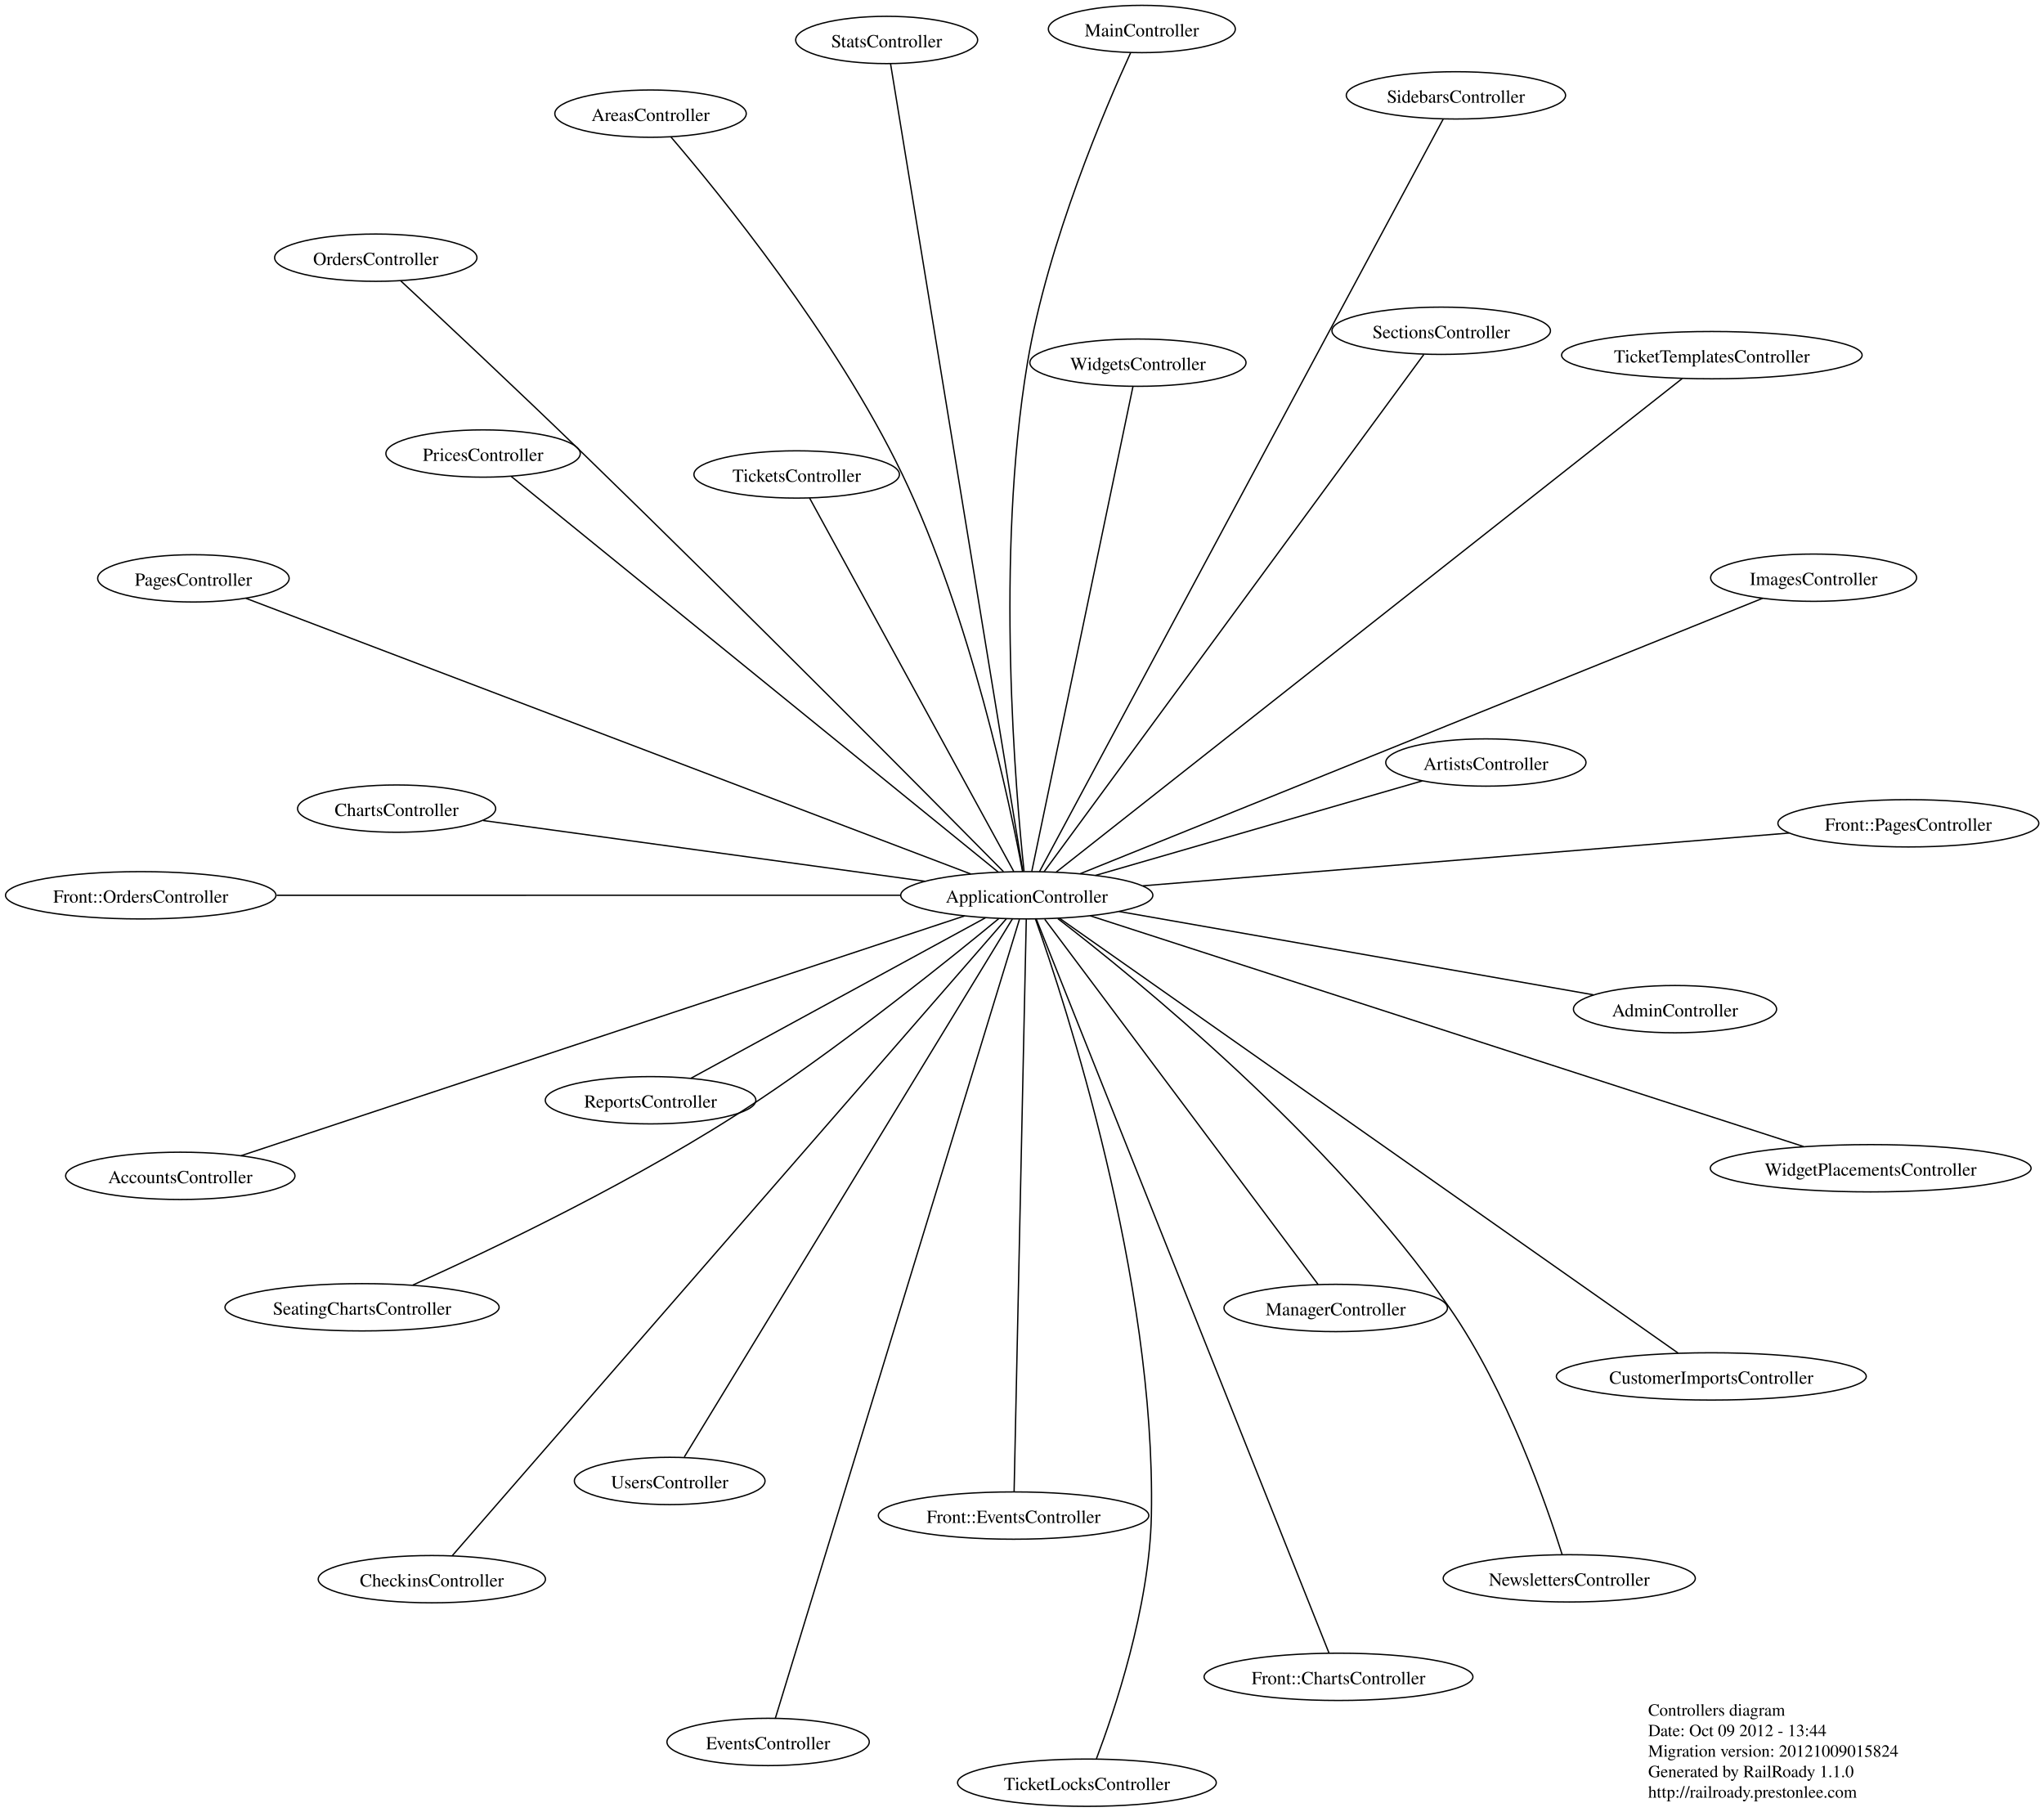
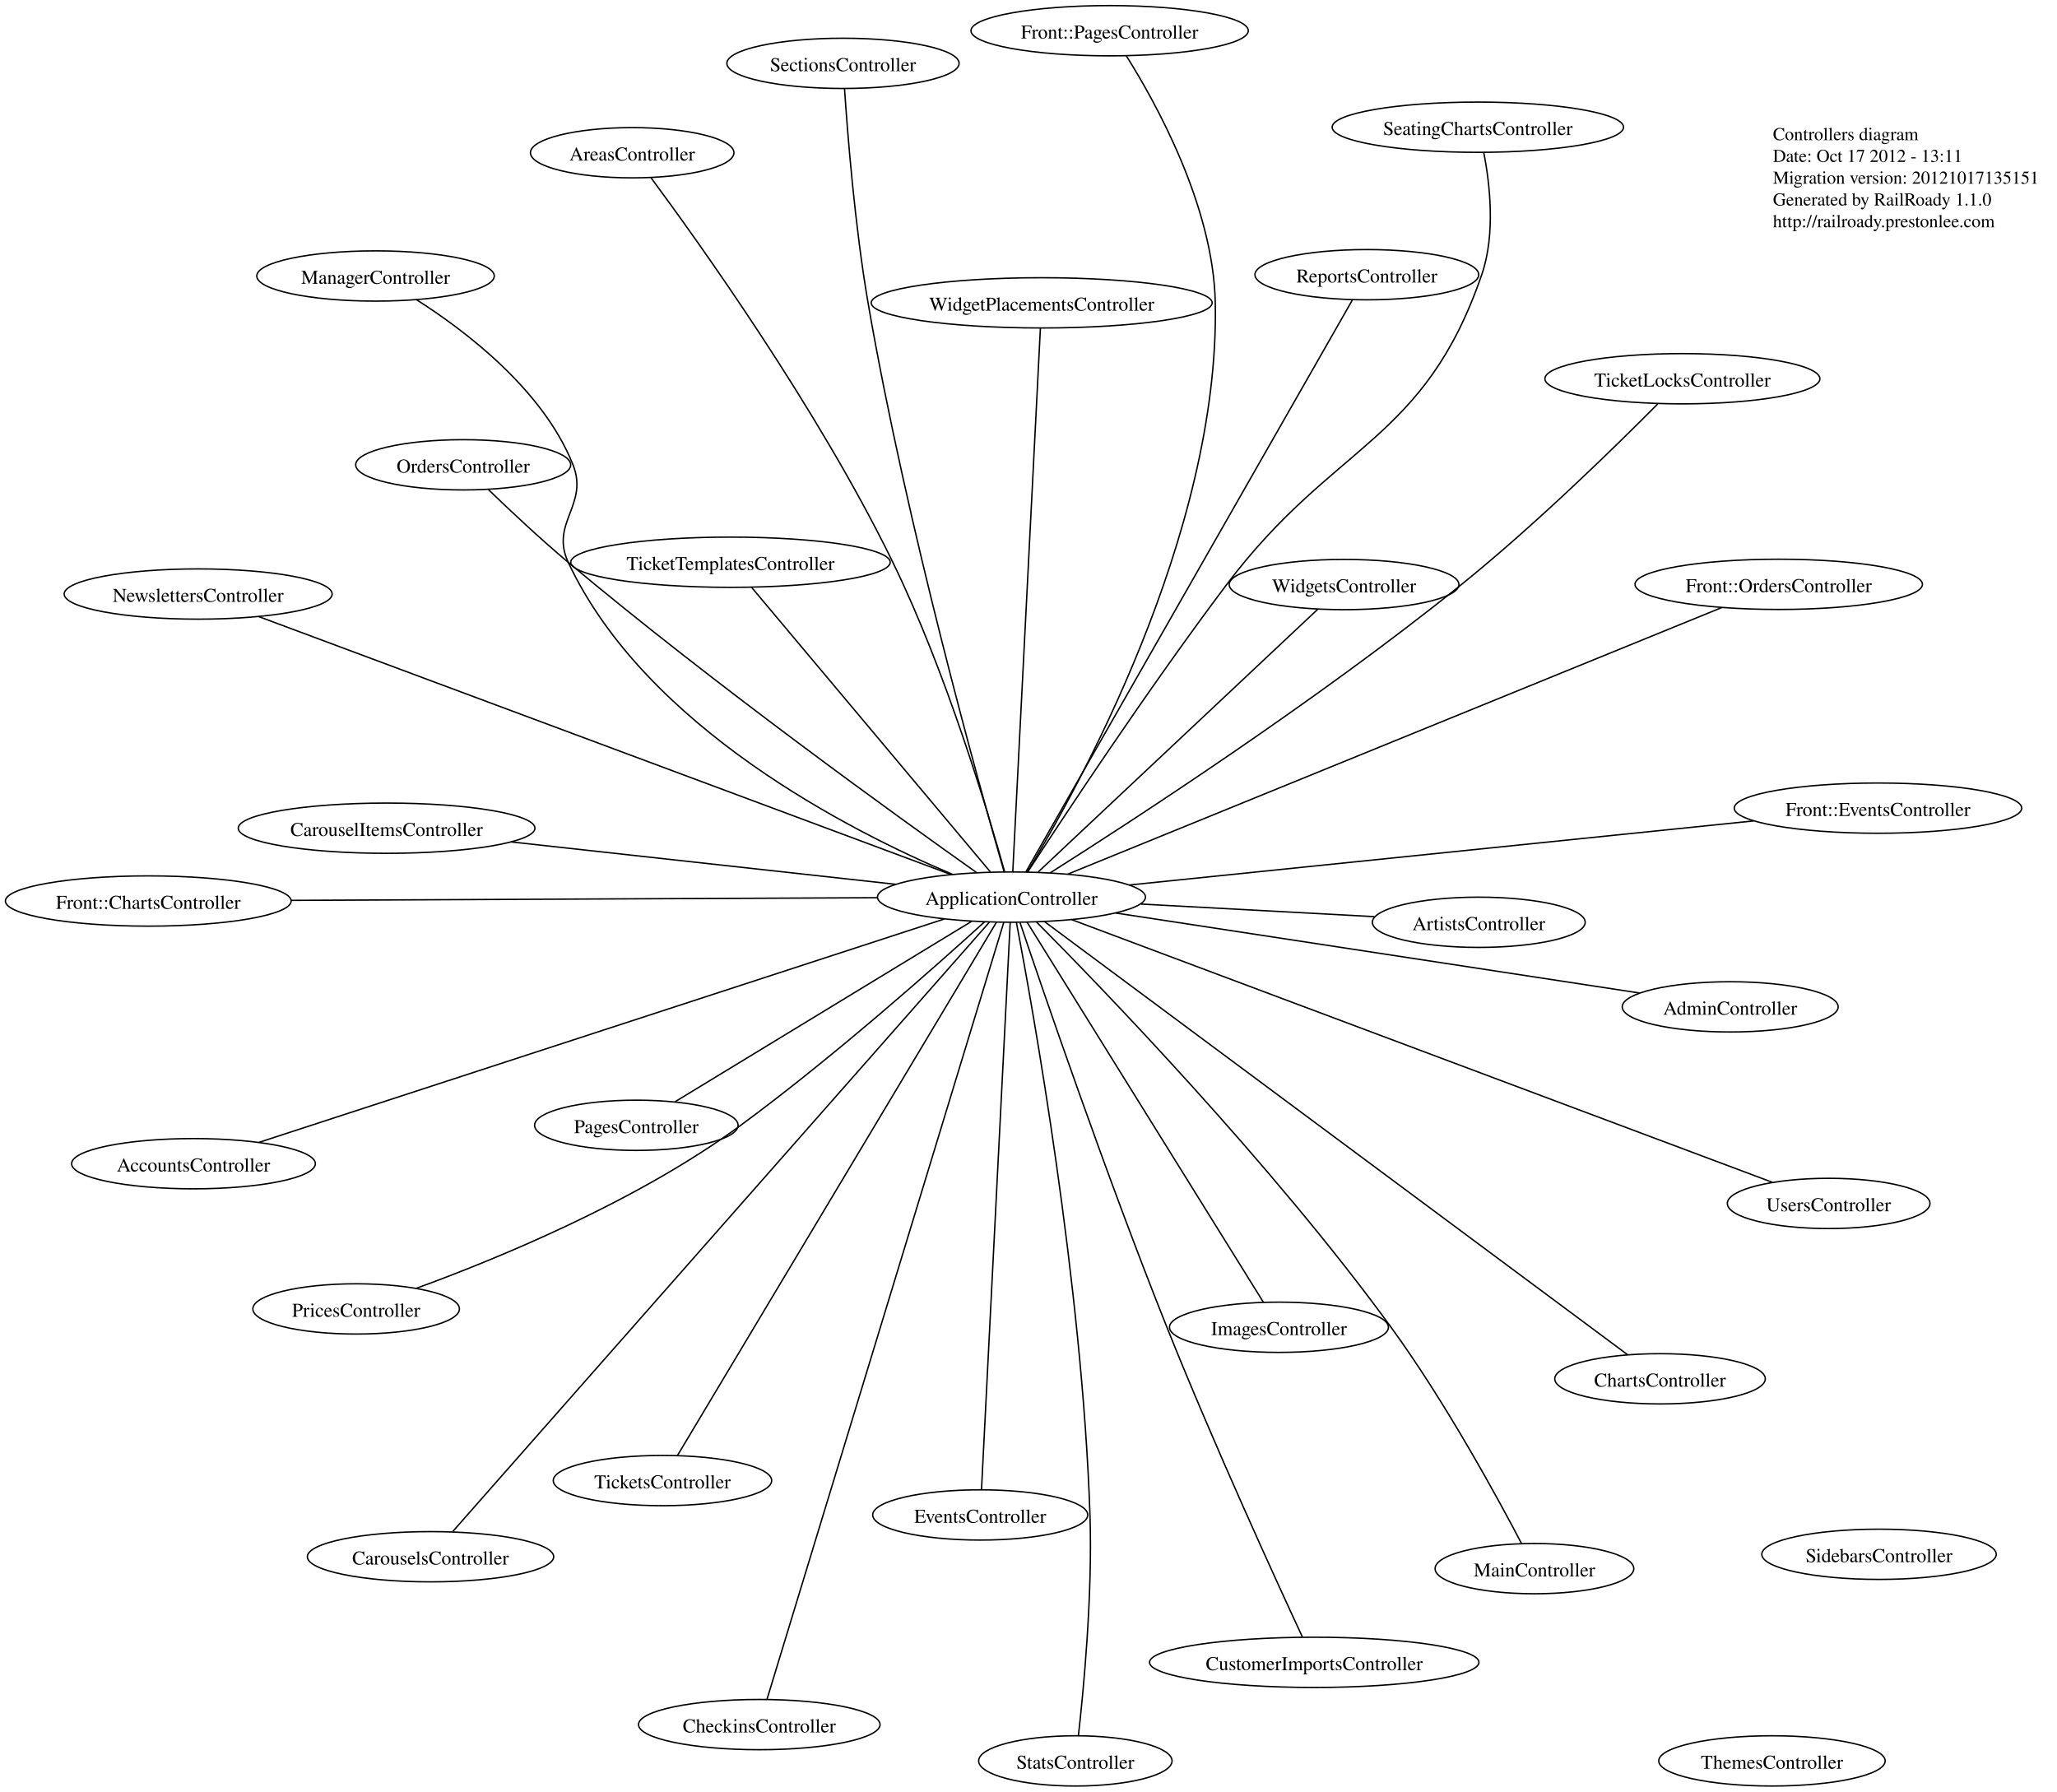
- <svg xmlns="http://www.w3.org/2000/svg" width="1556pt" height="1379pt" viewBox="0.00 0.00 1556.20 1379.03">
-   <g id="graph1" class="graph" transform="scale(1 1) rotate(0) translate(4 1375.03)">
-     <polygon fill="white" stroke="white" points="-4,5 -4,-1375.03 1553.2,-1375.03 1553.2,5 -4,5" />
+ <svg xmlns="http://www.w3.org/2000/svg" width="1473pt" height="1283pt" viewBox="0.00 0.00 1473.26 1283.39">
+   <g id="graph1" class="graph" transform="scale(1 1) rotate(0) translate(4 1279.39)">
+     <polygon fill="white" stroke="white" points="-4,5 -4,-1279.39 1470.26,-1279.39 1470.26,5 -4,5" />
    <g id="node1" class="node">
-       <text text-anchor="start" x="1250.85" y="-69" font-family="Times,serif" font-size="13.00">Controllers diagram</text>
-       <text text-anchor="start" x="1250.85" y="-53.4" font-family="Times,serif" font-size="13.00">Date: Oct 09 2012 - 13:44</text>
-       <text text-anchor="start" x="1250.85" y="-37.8" font-family="Times,serif" font-size="13.00">Migration version: 20121009015824</text>
-       <text text-anchor="start" x="1250.85" y="-22.2" font-family="Times,serif" font-size="13.00">Generated by RailRoady 1.1.0</text>
-       <text text-anchor="start" x="1250.85" y="-6.6" font-family="Times,serif" font-size="13.00">http://railroady.prestonlee.com</text>
+       <text text-anchor="start" x="1265.88" y="-1179" font-family="Times,serif" font-size="13.00">Controllers diagram</text>
+       <text text-anchor="start" x="1265.88" y="-1163.4" font-family="Times,serif" font-size="13.00">Date: Oct 17 2012 - 13:11</text>
+       <text text-anchor="start" x="1265.88" y="-1147.8" font-family="Times,serif" font-size="13.00">Migration version: 20121017135151</text>
+       <text text-anchor="start" x="1265.88" y="-1132.2" font-family="Times,serif" font-size="13.00">Generated by RailRoady 1.1.0</text>
+       <text text-anchor="start" x="1265.88" y="-1116.6" font-family="Times,serif" font-size="13.00">http://railroady.prestonlee.com</text>
    </g>
    <g id="node2" class="node">
-       <ellipse fill="none" stroke="black" cx="133.272" cy="-479.974" rx="87.305" ry="18" />
-       <text text-anchor="middle" x="133.272" y="-474.374" font-family="Times,serif" font-size="14.00">AccountsController</text>
+       <ellipse fill="none" stroke="black" cx="134.5" cy="-445.795" rx="87.305" ry="18" />
+       <text text-anchor="middle" x="134.5" y="-440.195" font-family="Times,serif" font-size="14.00">AccountsController</text>
    </g>
    <g id="node3" class="node">
-       <ellipse fill="none" stroke="black" cx="1271.27" cy="-606.875" rx="77.333" ry="18" />
-       <text text-anchor="middle" x="1271.27" y="-601.275" font-family="Times,serif" font-size="14.00">AdminController</text>
+       <ellipse fill="none" stroke="black" cx="1235.26" cy="-558.142" rx="77.333" ry="18" />
+       <text text-anchor="middle" x="1235.26" y="-552.542" font-family="Times,serif" font-size="14.00">AdminController</text>
    </g>
    <g id="node4" class="node">
-       <ellipse fill="none" stroke="black" cx="777.746" cy="-693.557" rx="95.984" ry="18" />
-       <text text-anchor="middle" x="777.746" y="-687.957" font-family="Times,serif" font-size="14.00">ApplicationController</text>
+       <ellipse fill="none" stroke="black" cx="720.442" cy="-636.777" rx="95.984" ry="18" />
+       <text text-anchor="middle" x="720.442" y="-631.177" font-family="Times,serif" font-size="14.00">ApplicationController</text>
    </g>
    <g id="edge2" class="edge">
-       <path fill="none" stroke="black" d="M730.356,-677.852C610.737,-638.209 297.709,-534.47 179.43,-495.271" />
+       <path fill="none" stroke="black" d="M672.492,-621.148C562.071,-585.157 290.944,-496.786 181.475,-461.106" />
    </g>
    <g id="edge4" class="edge">
-       <path fill="none" stroke="black" d="M847.931,-681.23C944.532,-664.263 1116.95,-633.98 1209.12,-617.791" />
+       <path fill="none" stroke="black" d="M795.026,-625.385C896.042,-609.955 1074.7,-582.667 1170.41,-568.046" />
    </g>
    <g id="node5" class="node">
-       <ellipse fill="none" stroke="black" cx="491.289" cy="-1288.6" rx="72.877" ry="18" />
-       <text text-anchor="middle" x="491.289" y="-1283" font-family="Times,serif" font-size="14.00">AreasController</text>
+       <ellipse fill="none" stroke="black" cx="448.749" cy="-1169.98" rx="72.877" ry="18" />
+       <text text-anchor="middle" x="448.749" y="-1164.38" font-family="Times,serif" font-size="14.00">AreasController</text>
    </g>
    <g id="edge6" class="edge">
-       <path fill="none" stroke="black" d="M774.517,-711.66C765.156,-761.679 735.289,-905.254 682.968,-1013.99 632.17,-1119.56 542.586,-1229.07 506.745,-1270.92" />
+       <path fill="none" stroke="black" d="M715.574,-654.795C704.248,-695.519 674.121,-797.291 635.372,-876.751 581.546,-987.126 495.368,-1107.31 462.285,-1151.97" />
    </g>
    <g id="node6" class="node">
-       <ellipse fill="none" stroke="black" cx="1127.27" cy="-794.629" rx="76.228" ry="18" />
-       <text text-anchor="middle" x="1127.27" y="-789.029" font-family="Times,serif" font-size="14.00">ArtistsController</text>
+       <ellipse fill="none" stroke="black" cx="1055.18" cy="-618.729" rx="76.228" ry="18" />
+       <text text-anchor="middle" x="1055.18" y="-613.129" font-family="Times,serif" font-size="14.00">ArtistsController</text>
    </g>
    <g id="edge8" class="edge">
-       <path fill="none" stroke="black" d="M830.073,-708.689C897.393,-728.156 1013.42,-761.709 1078.81,-780.617" />
+       <path fill="none" stroke="black" d="M813.24,-631.774C865.964,-628.931 931.098,-625.419 980.497,-622.756" />
    </g>
    <g id="node7" class="node">
-       <ellipse fill="none" stroke="black" cx="297.966" cy="-759.529" rx="75.414" ry="18" />
-       <text text-anchor="middle" x="297.966" y="-753.929" font-family="Times,serif" font-size="14.00">ChartsController</text>
+       <ellipse fill="none" stroke="black" cx="272.837" cy="-686.13" rx="106.268" ry="18" />
+       <text text-anchor="middle" x="272.837" y="-680.53" font-family="Times,serif" font-size="14.00">CarouselItemsController</text>
    </g>
    <g id="edge10" class="edge">
-       <path fill="none" stroke="black" d="M700.128,-704.23C606.773,-717.067 451.697,-738.39 363.891,-750.464" />
+       <path fill="none" stroke="black" d="M637.562,-645.915C559.347,-654.539 442.419,-667.432 362.161,-676.281" />
    </g>
    <g id="node8" class="node">
-       <ellipse fill="none" stroke="black" cx="324.78" cy="-172.933" rx="86.505" ry="18" />
-       <text text-anchor="middle" x="324.78" y="-167.333" font-family="Times,serif" font-size="14.00">CheckinsController</text>
+       <ellipse fill="none" stroke="black" cx="304.296" cy="-164.25" rx="88.224" ry="18" />
+       <text text-anchor="middle" x="304.296" y="-158.65" font-family="Times,serif" font-size="14.00">CarouselsController</text>
    </g>
    <g id="edge12" class="edge">
-       <path fill="none" stroke="black" d="M762.154,-675.636C692.46,-595.533 409.866,-270.729 340.307,-190.779" />
+       <path fill="none" stroke="black" d="M704.637,-618.83C638.719,-543.981 386.065,-257.097 320.117,-182.214" />
    </g>
    <g id="node9" class="node">
-       <ellipse fill="none" stroke="black" cx="1298.9" cy="-327.286" rx="117.986" ry="18" />
-       <text text-anchor="middle" x="1298.9" y="-321.686" font-family="Times,serif" font-size="14.00">CustomerImportsController</text>
+       <ellipse fill="none" stroke="black" cx="1185" cy="-291.704" rx="75.414" ry="18" />
+       <text text-anchor="middle" x="1185" y="-286.104" font-family="Times,serif" font-size="14.00">ChartsController</text>
    </g>
    <g id="edge14" class="edge">
-       <path fill="none" stroke="black" d="M802.531,-676.138C890.222,-614.508 1185.25,-407.16 1273.66,-345.027" />
+       <path fill="none" stroke="black" d="M744.118,-619.19C823.901,-559.927 1082.35,-367.952 1161.65,-309.05" />
    </g>
    <g id="node10" class="node">
-       <ellipse fill="none" stroke="black" cx="580.798" cy="-49.017" rx="77.02" ry="18" />
-       <text text-anchor="middle" x="580.798" y="-43.417" font-family="Times,serif" font-size="14.00">EventsController</text>
+       <ellipse fill="none" stroke="black" cx="539.791" cy="-44.01" rx="86.505" ry="18" />
+       <text text-anchor="middle" x="539.791" y="-38.41" font-family="Times,serif" font-size="14.00">CheckinsController</text>
    </g>
    <g id="edge16" class="edge">
-       <path fill="none" stroke="black" d="M772.169,-675.306C743.686,-582.092 614.695,-159.947 586.327,-67.109" />
+       <path fill="none" stroke="black" d="M714.937,-618.713C688.209,-531.012 572.171,-150.258 545.342,-62.224" />
    </g>
    <g id="node11" class="node">
-       <ellipse fill="none" stroke="black" cx="1015.07" cy="-98.587" rx="102.353" ry="18" />
-       <text text-anchor="middle" x="1015.07" y="-92.987" font-family="Times,serif" font-size="14.00">Front::ChartsController</text>
+       <ellipse fill="none" stroke="black" cx="937.315" cy="-88.6" rx="117.986" ry="18" />
+       <text text-anchor="middle" x="937.315" y="-83" font-family="Times,serif" font-size="14.00">CustomerImportsController</text>
    </g>
    <g id="edge18" class="edge">
-       <path fill="none" stroke="black" d="M784.978,-675.426C820.129,-587.302 972.868,-204.384 1007.89,-116.576" />
+       <path fill="none" stroke="black" d="M726.547,-618.548C742.696,-570.636 788.288,-437.352 831.822,-328.512 865.365,-244.654 910.316,-146.599 928.817,-106.781" />
    </g>
    <g id="node12" class="node">
-       <ellipse fill="none" stroke="black" cx="767.698" cy="-221.359" rx="102.959" ry="18" />
-       <text text-anchor="middle" x="767.698" y="-215.759" font-family="Times,serif" font-size="14.00">Front::EventsController</text>
+       <ellipse fill="none" stroke="black" cx="698.048" cy="-194.188" rx="77.02" ry="18" />
+       <text text-anchor="middle" x="698.048" y="-188.588" font-family="Times,serif" font-size="14.00">EventsController</text>
    </g>
    <g id="edge20" class="edge">
-       <path fill="none" stroke="black" d="M777.358,-675.336C775.759,-600.167 769.682,-314.594 768.085,-239.527" />
+       <path fill="none" stroke="black" d="M719.523,-618.602C715.893,-546.867 702.584,-283.84 698.963,-212.271" />
    </g>
    <g id="node13" class="node">
-       <ellipse fill="none" stroke="black" cx="103.15" cy="-693.55" rx="102.952" ry="18" />
-       <text text-anchor="middle" x="103.15" y="-687.95" font-family="Times,serif" font-size="14.00">Front::OrdersController</text>
+       <ellipse fill="none" stroke="black" cx="102.118" cy="-633.961" rx="102.353" ry="18" />
+       <text text-anchor="middle" x="102.118" y="-628.361" font-family="Times,serif" font-size="14.00">Front::ChartsController</text>
    </g>
    <g id="edge22" class="edge">
-       <path fill="none" stroke="black" d="M681.451,-693.556C555.585,-693.555 335.995,-693.552 206.66,-693.551" />
+       <path fill="none" stroke="black" d="M624.168,-636.338C510.119,-635.819 320.931,-634.957 204.341,-634.426" />
    </g>
    <g id="node14" class="node">
-       <ellipse fill="none" stroke="black" cx="1448.93" cy="-748.352" rx="99.328" ry="18" />
-       <text text-anchor="middle" x="1448.93" y="-742.752" font-family="Times,serif" font-size="14.00">Front::PagesController</text>
+       <ellipse fill="none" stroke="black" cx="1341.12" cy="-700.493" rx="102.959" ry="18" />
+       <text text-anchor="middle" x="1341.12" y="-694.893" font-family="Times,serif" font-size="14.00">Front::EventsController</text>
    </g>
    <g id="edge24" class="edge">
-       <path fill="none" stroke="black" d="M866.181,-700.777C993.973,-711.21 1229.06,-730.402 1358.15,-740.941" />
+       <path fill="none" stroke="black" d="M804.795,-645.436C921.798,-657.447 1132.4,-679.067 1251.92,-691.337" />
    </g>
    <g id="node15" class="node">
-       <ellipse fill="none" stroke="black" cx="1376.8" cy="-935.323" rx="78.424" ry="18" />
-       <text text-anchor="middle" x="1376.8" y="-929.723" font-family="Times,serif" font-size="14.00">ImagesController</text>
+       <ellipse fill="none" stroke="black" cx="1270.02" cy="-860.813" rx="102.952" ry="18" />
+       <text text-anchor="middle" x="1270.02" y="-855.213" font-family="Times,serif" font-size="14.00">Front::OrdersController</text>
    </g>
    <g id="edge26" class="edge">
-       <path fill="none" stroke="black" d="M818.45,-709.985C928.397,-754.356 1230.3,-876.197 1338,-919.662" />
+       <path fill="none" stroke="black" d="M760.854,-653.251C862.365,-694.631 1127.21,-802.594 1229.18,-844.163" />
    </g>
    <g id="node16" class="node">
-       <ellipse fill="none" stroke="black" cx="865.343" cy="-1353.03" rx="71.171" ry="18" />
-       <text text-anchor="middle" x="865.343" y="-1347.43" font-family="Times,serif" font-size="14.00">MainController</text>
+       <ellipse fill="none" stroke="black" cx="790.751" cy="-1257.39" rx="99.328" ry="18" />
+       <text text-anchor="middle" x="790.751" y="-1251.79" font-family="Times,serif" font-size="14.00">Front::PagesController</text>
    </g>
    <g id="edge28" class="edge">
-       <path fill="none" stroke="black" d="M775.648,-711.912C769.52,-769.472 753.584,-951.372 778.242,-1098.84 793.628,-1190.87 838.135,-1294.25 856.871,-1335.08" />
+       <path fill="none" stroke="black" d="M731.699,-654.697C766.491,-711.906 869.778,-896.181 866.424,-1062.61 865.027,-1131.89 823.591,-1206.22 802.639,-1239.49" />
    </g>
    <g id="node17" class="node">
-       <ellipse fill="none" stroke="black" cx="1012.95" cy="-379.386" rx="85.072" ry="18" />
-       <text text-anchor="middle" x="1012.95" y="-373.786" font-family="Times,serif" font-size="14.00">ManagerController</text>
+       <ellipse fill="none" stroke="black" cx="912.037" cy="-328.624" rx="78.424" ry="18" />
+       <text text-anchor="middle" x="912.037" y="-323.024" font-family="Times,serif" font-size="14.00">ImagesController</text>
    </g>
    <g id="edge30" class="edge">
-       <path fill="none" stroke="black" d="M791.408,-675.308C833.076,-619.65 958.215,-452.494 999.54,-397.294" />
+       <path fill="none" stroke="black" d="M731.571,-618.877C765.434,-564.414 866.974,-401.102 900.877,-346.573" />
    </g>
    <g id="node18" class="node">
-       <ellipse fill="none" stroke="black" cx="1190.76" cy="-173.56" rx="95.977" ry="18" />
-       <text text-anchor="middle" x="1190.76" y="-167.96" font-family="Times,serif" font-size="14.00">NewslettersController</text>
+       <ellipse fill="none" stroke="black" cx="1095.04" cy="-155.725" rx="71.171" ry="18" />
+       <text text-anchor="middle" x="1095.04" y="-150.125" font-family="Times,serif" font-size="14.00">MainController</text>
    </g>
    <g id="edge32" class="edge">
-       <path fill="none" stroke="black" d="M801.364,-675.812C859.037,-631.469 1008.94,-509.976 1099.59,-379.502 1143.43,-316.404 1173.69,-228.835 1185.38,-191.537" />
+       <path fill="none" stroke="black" d="M738.257,-619.042C783.655,-573.355 906.168,-446.918 992.252,-328.736 1031.34,-275.08 1069.02,-205.768 1085.86,-173.595" />
    </g>
    <g id="node19" class="node">
-       <ellipse fill="none" stroke="black" cx="282.104" cy="-1178.94" rx="77.013" ry="18" />
-       <text text-anchor="middle" x="282.104" y="-1173.34" font-family="Times,serif" font-size="14.00">OrdersController</text>
+       <ellipse fill="none" stroke="black" cx="264.902" cy="-1081.69" rx="85.072" ry="18" />
+       <text text-anchor="middle" x="264.902" y="-1076.09" font-family="Times,serif" font-size="14.00">ManagerController</text>
    </g>
    <g id="edge34" class="edge">
-       <path fill="none" stroke="black" d="M759.953,-711.597C709.937,-762.236 563.659,-909.844 439.722,-1030.03 390.267,-1077.99 330.974,-1133.47 301.18,-1161.22" />
+       <path fill="none" stroke="black" d="M678.256,-653.038C605.385,-683.788 458.418,-758.187 402.958,-876.559 389.739,-904.774 417.861,-917.653 406.297,-946.585 384.748,-1000.5 328.899,-1042.67 294.188,-1064.73" />
    </g>
    <g id="node20" class="node">
-       <ellipse fill="none" stroke="black" cx="143.247" cy="-934.821" rx="72.891" ry="18" />
-       <text text-anchor="middle" x="143.247" y="-929.221" font-family="Times,serif" font-size="14.00">PagesController</text>
+       <ellipse fill="none" stroke="black" cx="137.85" cy="-853.867" rx="95.977" ry="18" />
+       <text text-anchor="middle" x="137.85" y="-848.267" font-family="Times,serif" font-size="14.00">NewslettersController</text>
    </g>
    <g id="edge36" class="edge">
-       <path fill="none" stroke="black" d="M735.129,-709.762C618.707,-754.03 296.445,-876.568 183.214,-919.623" />
+       <path fill="none" stroke="black" d="M677.129,-652.916C569.142,-693.156 288.922,-797.574 181.052,-837.769" />
    </g>
    <g id="node21" class="node">
-       <ellipse fill="none" stroke="black" cx="363.795" cy="-1029.85" rx="73.996" ry="18" />
-       <text text-anchor="middle" x="363.795" y="-1024.25" font-family="Times,serif" font-size="14.00">PricesController</text>
+       <ellipse fill="none" stroke="black" cx="327.691" cy="-946.428" rx="77.013" ry="18" />
+       <text text-anchor="middle" x="327.691" y="-940.828" font-family="Times,serif" font-size="14.00">OrdersController</text>
    </g>
    <g id="edge38" class="edge">
-       <path fill="none" stroke="black" d="M756.073,-711.164C684.54,-769.276 456.472,-954.556 385.253,-1012.41" />
+       <path fill="none" stroke="black" d="M695.491,-654.304C641.045,-692.832 508.042,-788.49 402.958,-876.559 382.734,-893.509 360.737,-914.213 345.777,-928.665" />
    </g>
    <g id="node22" class="node">
-       <ellipse fill="none" stroke="black" cx="491.307" cy="-537.521" rx="80.159" ry="18" />
-       <text text-anchor="middle" x="491.307" y="-531.921" font-family="Times,serif" font-size="14.00">ReportsController</text>
+       <ellipse fill="none" stroke="black" cx="451.727" cy="-473.306" rx="72.891" ry="18" />
+       <text text-anchor="middle" x="451.727" y="-467.706" font-family="Times,serif" font-size="14.00">PagesController</text>
    </g>
    <g id="edge40" class="edge">
-       <path fill="none" stroke="black" d="M746.272,-676.412C690.902,-646.249 576.752,-584.067 521.964,-554.221" />
+       <path fill="none" stroke="black" d="M691.939,-619.437C640.072,-587.884 530.886,-521.462 479.535,-490.223" />
    </g>
    <g id="node23" class="node">
-       <ellipse fill="none" stroke="black" cx="271.653" cy="-379.914" rx="104.364" ry="18" />
-       <text text-anchor="middle" x="271.653" y="-374.314" font-family="Times,serif" font-size="14.00">SeatingChartsController</text>
+       <ellipse fill="none" stroke="black" cx="251.012" cy="-341.77" rx="73.996" ry="18" />
+       <text text-anchor="middle" x="251.012" y="-336.17" font-family="Times,serif" font-size="14.00">PricesController</text>
    </g>
    <g id="edge42" class="edge">
-       <path fill="none" stroke="black" d="M756.38,-675.757C719.957,-645.752 643.042,-583.853 573.678,-537.566 484.134,-477.812 369.257,-423.338 310.326,-396.839" />
+       <path fill="none" stroke="black" d="M701.057,-618.94C666.937,-587.893 593.424,-522.536 526.586,-473.372 452.059,-418.553 351.092,-377.321 294.358,-356.624" />
    </g>
    <g id="node24" class="node">
-       <ellipse fill="none" stroke="black" cx="1093.26" cy="-1123.3" rx="83.181" ry="18" />
-       <text text-anchor="middle" x="1093.26" y="-1117.7" font-family="Times,serif" font-size="14.00">SectionsController</text>
+       <ellipse fill="none" stroke="black" cx="974.983" cy="-1082.62" rx="80.159" ry="18" />
+       <text text-anchor="middle" x="974.983" y="-1077.02" font-family="Times,serif" font-size="14.00">ReportsController</text>
    </g>
    <g id="edge44" class="edge">
-       <path fill="none" stroke="black" d="M790.901,-711.475C842.217,-781.369 1028.63,-1035.27 1080.05,-1105.3" />
+       <path fill="none" stroke="black" d="M730.736,-654.807C771.753,-726.651 923.315,-992.124 964.561,-1064.37" />
    </g>
    <g id="node25" class="node">
-       <ellipse fill="none" stroke="black" cx="1104.47" cy="-1302.51" rx="83.481" ry="18" />
-       <text text-anchor="middle" x="1104.47" y="-1296.91" font-family="Times,serif" font-size="14.00">SidebarsController</text>
+       <ellipse fill="none" stroke="black" cx="1054.5" cy="-1188.27" rx="104.364" ry="18" />
+       <text text-anchor="middle" x="1054.5" y="-1182.67" font-family="Times,serif" font-size="14.00">SeatingChartsController</text>
    </g>
    <g id="edge46" class="edge">
-       <path fill="none" stroke="black" d="M787.403,-711.569C819.055,-770.604 922.545,-963.614 1008.2,-1123.23 1039.86,-1182.22 1077.4,-1252.11 1094.77,-1284.44" />
+       <path fill="none" stroke="black" d="M732.122,-654.841C757.198,-693.373 818.471,-786.184 874.539,-860.602 951.494,-962.742 1015.82,-961.853 1057.35,-1082.81 1067.4,-1112.08 1062.94,-1148.67 1058.75,-1170.15" />
    </g>
    <g id="node26" class="node">
-       <ellipse fill="none" stroke="black" cx="671.058" cy="-1344.68" rx="69.266" ry="18" />
-       <text text-anchor="middle" x="671.058" y="-1339.08" font-family="Times,serif" font-size="14.00">StatsController</text>
+       <ellipse fill="none" stroke="black" cx="599.745" cy="-1234.01" rx="83.181" ry="18" />
+       <text text-anchor="middle" x="599.745" y="-1228.41" font-family="Times,serif" font-size="14.00">SectionsController</text>
    </g>
    <g id="edge48" class="edge">
-       <path fill="none" stroke="black" d="M774.781,-711.652C759.451,-805.208 689.303,-1233.32 674.008,-1326.67" />
+       <path fill="none" stroke="black" d="M715.167,-654.845C698.315,-713.242 645.276,-902.394 617.729,-1062.29 608.161,-1117.82 602.947,-1184.4 600.852,-1215.85" />
+     </g>
+     <g id="node28" class="node">
+       <ellipse fill="none" stroke="black" cx="766.193" cy="-18" rx="69.266" ry="18" />
+       <text text-anchor="middle" x="766.193" y="-12.4" font-family="Times,serif" font-size="14.00">StatsController</text>
+     </g>
+     <g id="edge50" class="edge">
+       <path fill="none" stroke="black" d="M723.956,-618.751C735.385,-558.771 771.089,-360.319 776.659,-194.317 778.603,-136.394 771.972,-67.895 768.368,-36.007" />
+     </g>
+     <g id="node30" class="node">
+       <ellipse fill="none" stroke="black" cx="1201.03" cy="-1008.09" rx="98.491" ry="18" />
+       <text text-anchor="middle" x="1201.03" y="-1002.49" font-family="Times,serif" font-size="14.00">TicketLocksController</text>
+     </g>
+     <g id="edge52" class="edge">
+       <path fill="none" stroke="black" d="M748.129,-654.101C805.099,-690.155 938.819,-776.894 1042.8,-860.725 1096.57,-904.078 1154.79,-961.241 1183.28,-989.967" />
+     </g>
+     <g id="node31" class="node">
+       <ellipse fill="none" stroke="black" cx="519.165" cy="-876.655" rx="114.412" ry="18" />
+       <text text-anchor="middle" x="519.165" y="-871.055" font-family="Times,serif" font-size="14.00">TicketTemplatesController</text>
+     </g>
+     <g id="edge54" class="edge">
+       <path fill="none" stroke="black" d="M705.314,-654.807C667.921,-699.37 571.482,-814.304 534.194,-858.743" />
+     </g>
+     <g id="node32" class="node">
+       <ellipse fill="none" stroke="black" cx="470.443" cy="-218.812" rx="78.23" ry="18" />
+       <text text-anchor="middle" x="470.443" y="-213.212" font-family="Times,serif" font-size="14.00">TicketsController</text>
+     </g>
+     <g id="edge56" class="edge">
+       <path fill="none" stroke="black" d="M709.7,-618.817C668.671,-550.223 522.105,-305.184 481.145,-236.704" />
+     </g>
+     <g id="node33" class="node">
+       <ellipse fill="none" stroke="black" cx="1305.79" cy="-417.333" rx="72.583" ry="18" />
+       <text text-anchor="middle" x="1305.79" y="-411.733" font-family="Times,serif" font-size="14.00">UsersController</text>
+     </g>
+     <g id="edge58" class="edge">
+       <path fill="none" stroke="black" d="M763.485,-620.641C872.658,-579.712 1159.21,-472.286 1265.42,-432.467" />
+     </g>
+     <g id="node34" class="node">
+       <ellipse fill="none" stroke="black" cx="742.076" cy="-1062.45" rx="122.129" ry="18" />
+       <text text-anchor="middle" x="742.076" y="-1056.85" font-family="Times,serif" font-size="14.00">WidgetPlacementsController</text>
+     </g>
+     <g id="edge60" class="edge">
+       <path fill="none" stroke="black" d="M721.358,-654.796C724.889,-724.265 737.596,-974.302 741.148,-1044.19" />
+     </g>
+     <g id="node35" class="node">
+       <ellipse fill="none" stroke="black" cx="958.669" cy="-860.664" rx="82.295" ry="18" />
+       <text text-anchor="middle" x="958.669" y="-855.064" font-family="Times,serif" font-size="14.00">WidgetsController</text>
+     </g>
+     <g id="edge62" class="edge">
+       <path fill="none" stroke="black" d="M739.535,-654.72C784.251,-696.745 895.338,-801.145 939.816,-842.946" />
    </g>
    <g id="node27" class="node">
-       <ellipse fill="none" stroke="black" cx="823.531" cy="-18" rx="98.491" ry="18" />
-       <text text-anchor="middle" x="823.531" y="-12.4" font-family="Times,serif" font-size="14.00">TicketLocksController</text>
-     </g>
-     <g id="edge50" class="edge">
-       <path fill="none" stroke="black" d="M784.376,-675.373C806.479,-612.991 876.06,-401.583 872.603,-221.46 871.257,-151.345 844.049,-71.309 830.739,-36.162" />
-     </g>
-     <g id="node28" class="node">
-       <ellipse fill="none" stroke="black" cx="1299.32" cy="-1104.74" rx="114.412" ry="18" />
-       <text text-anchor="middle" x="1299.32" y="-1099.14" font-family="Times,serif" font-size="14.00">TicketTemplatesController</text>
-     </g>
-     <g id="edge52" class="edge">
-       <path fill="none" stroke="black" d="M800.157,-711.225C885.658,-778.629 1190.84,-1019.22 1276.7,-1086.9" />
+       <ellipse fill="none" stroke="black" cx="1341.87" cy="-166" rx="83.974" ry="18" />
+       <text text-anchor="middle" x="1341.87" y="-160.4" font-family="Times,serif" font-size="14.00">SidebarsController</text>
    </g>
    <g id="node29" class="node">
-       <ellipse fill="none" stroke="black" cx="602.55" cy="-1013.92" rx="78.23" ry="18" />
-       <text text-anchor="middle" x="602.55" y="-1008.32" font-family="Times,serif" font-size="14.00">TicketsController</text>
-     </g>
-     <g id="edge54" class="edge">
-       <path fill="none" stroke="black" d="M767.824,-711.699C736.988,-768.086 643.049,-939.859 612.362,-995.973" />
-     </g>
-     <g id="node30" class="node">
-       <ellipse fill="none" stroke="black" cx="505.871" cy="-247.709" rx="72.583" ry="18" />
-       <text text-anchor="middle" x="505.871" y="-242.109" font-family="Times,serif" font-size="14.00">UsersController</text>
-     </g>
-     <g id="edge56" class="edge">
-       <path fill="none" stroke="black" d="M766.751,-675.527C722.941,-603.683 561.057,-338.209 517.002,-265.963" />
-     </g>
-     <g id="node31" class="node">
-       <ellipse fill="none" stroke="black" cx="1420.24" cy="-485.754" rx="122.129" ry="18" />
-       <text text-anchor="middle" x="1420.24" y="-480.154" font-family="Times,serif" font-size="14.00">WidgetPlacementsController</text>
-     </g>
-     <g id="edge58" class="edge">
-       <path fill="none" stroke="black" d="M826.037,-677.938C944.375,-639.663 1247.98,-541.467 1369.16,-502.272" />
-     </g>
-     <g id="node32" class="node">
-       <ellipse fill="none" stroke="black" cx="862.368" cy="-1099.02" rx="82.295" ry="18" />
-       <text text-anchor="middle" x="862.368" y="-1093.42" font-family="Times,serif" font-size="14.00">WidgetsController</text>
-     </g>
-     <g id="edge60" class="edge">
-       <path fill="none" stroke="black" d="M781.546,-711.767C795.6,-779.107 844.542,-1013.61 858.578,-1080.86" />
+       <ellipse fill="none" stroke="black" cx="1265.18" cy="-18" rx="81.099" ry="18" />
+       <text text-anchor="middle" x="1265.18" y="-12.4" font-family="Times,serif" font-size="14.00">ThemesController</text>
    </g>
  </g>
</svg>
